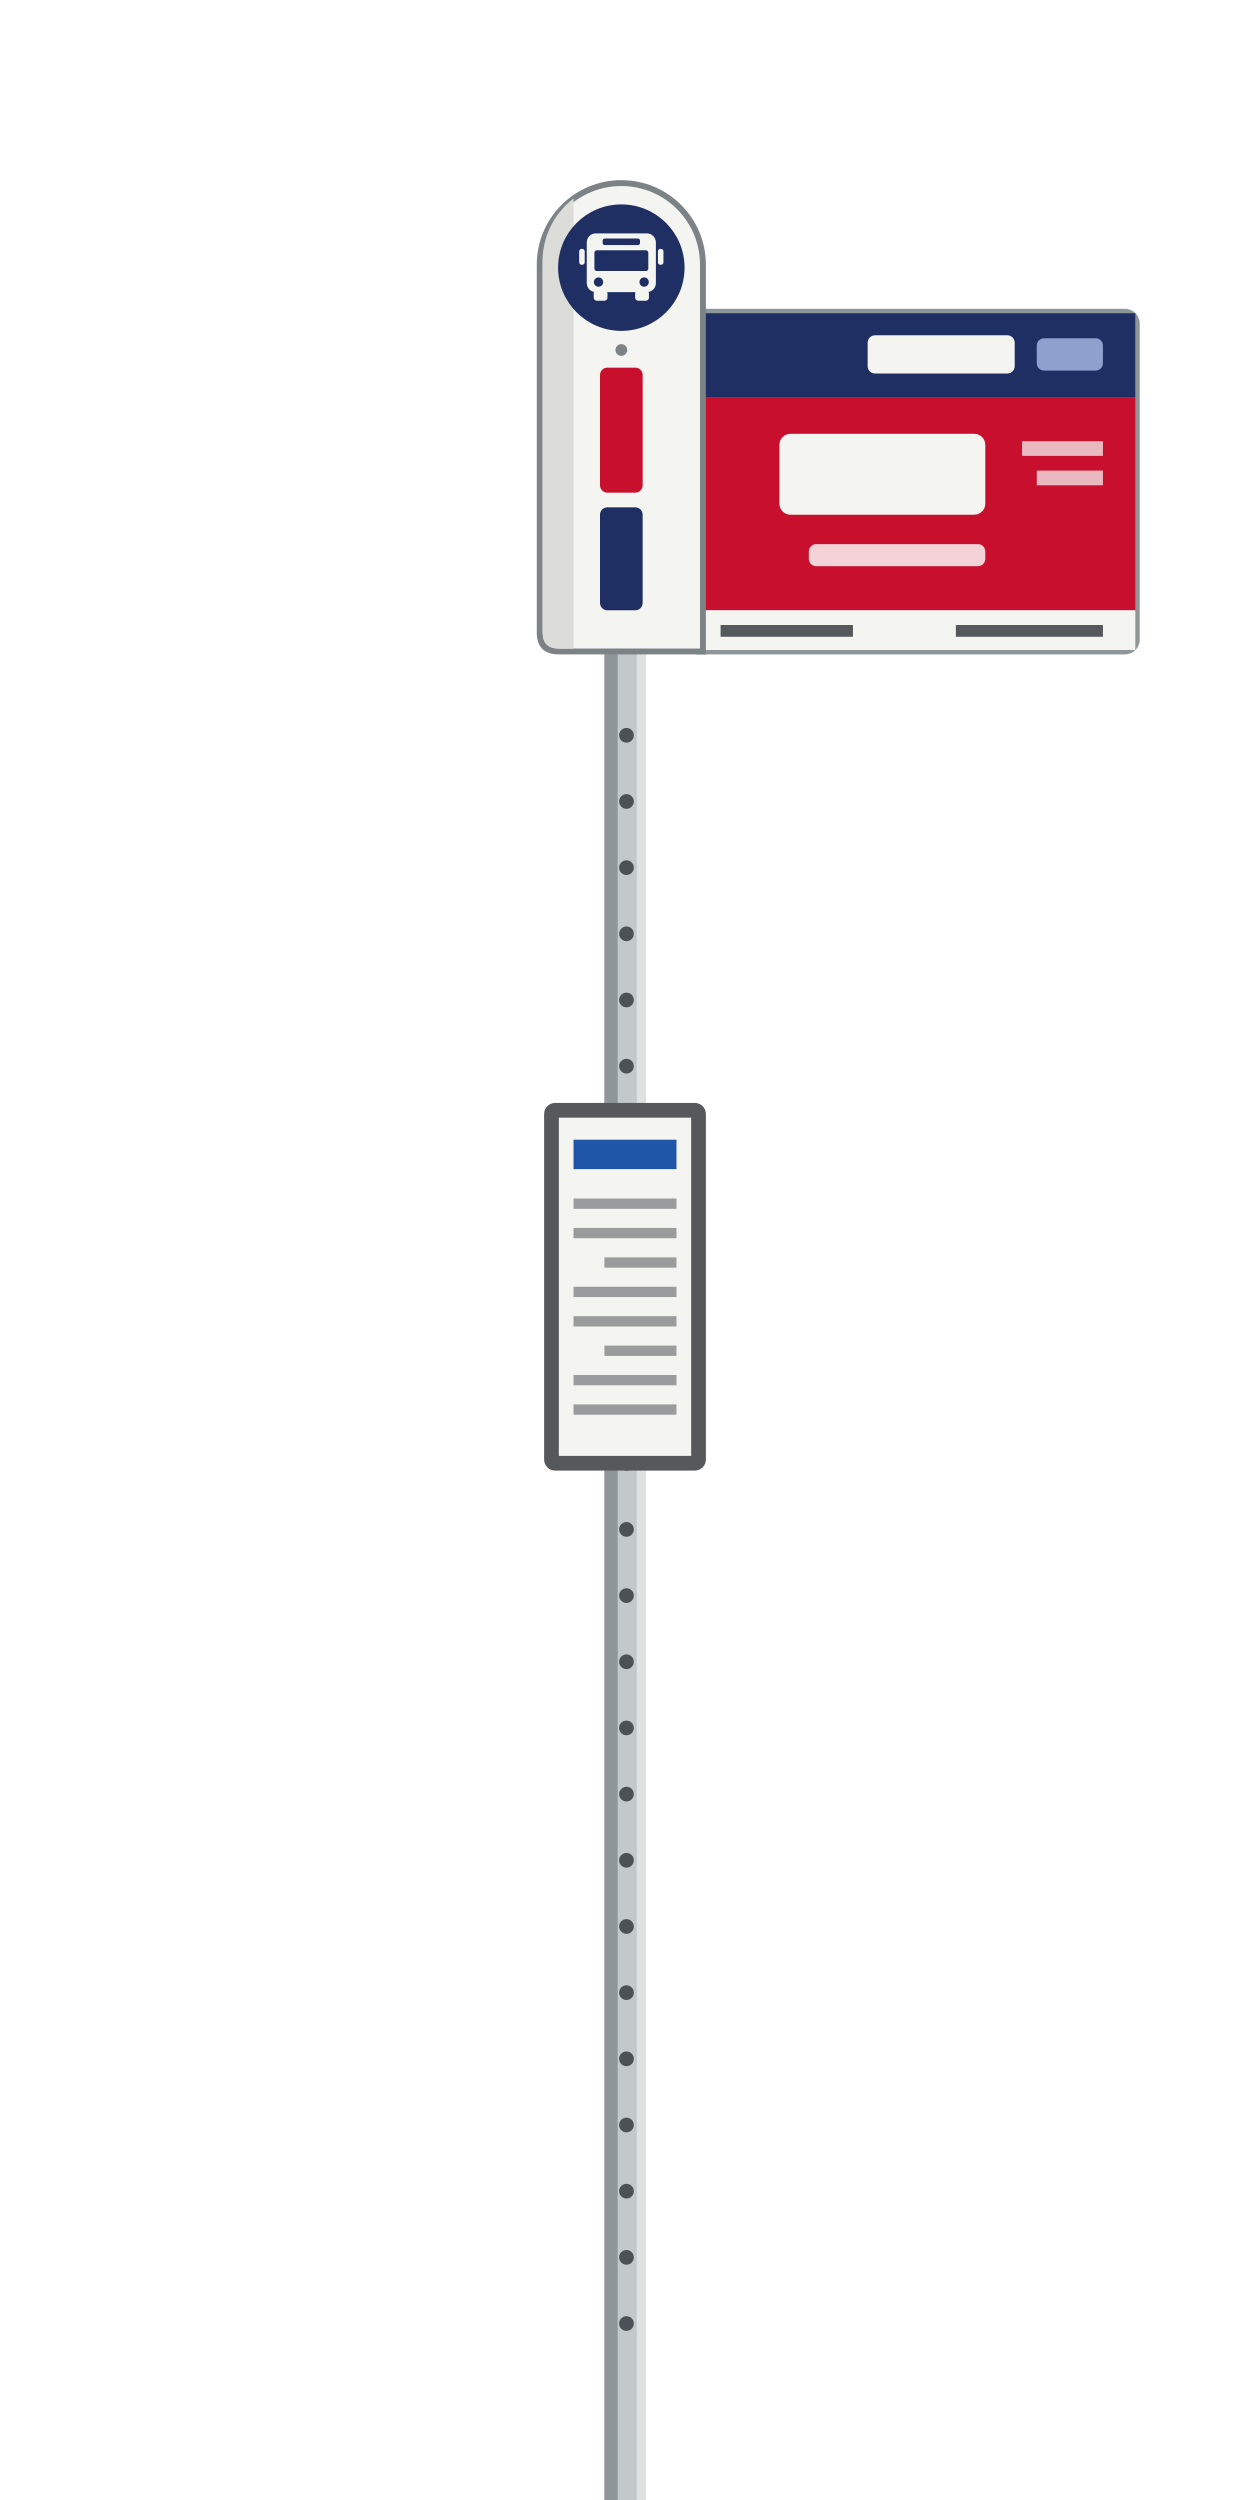
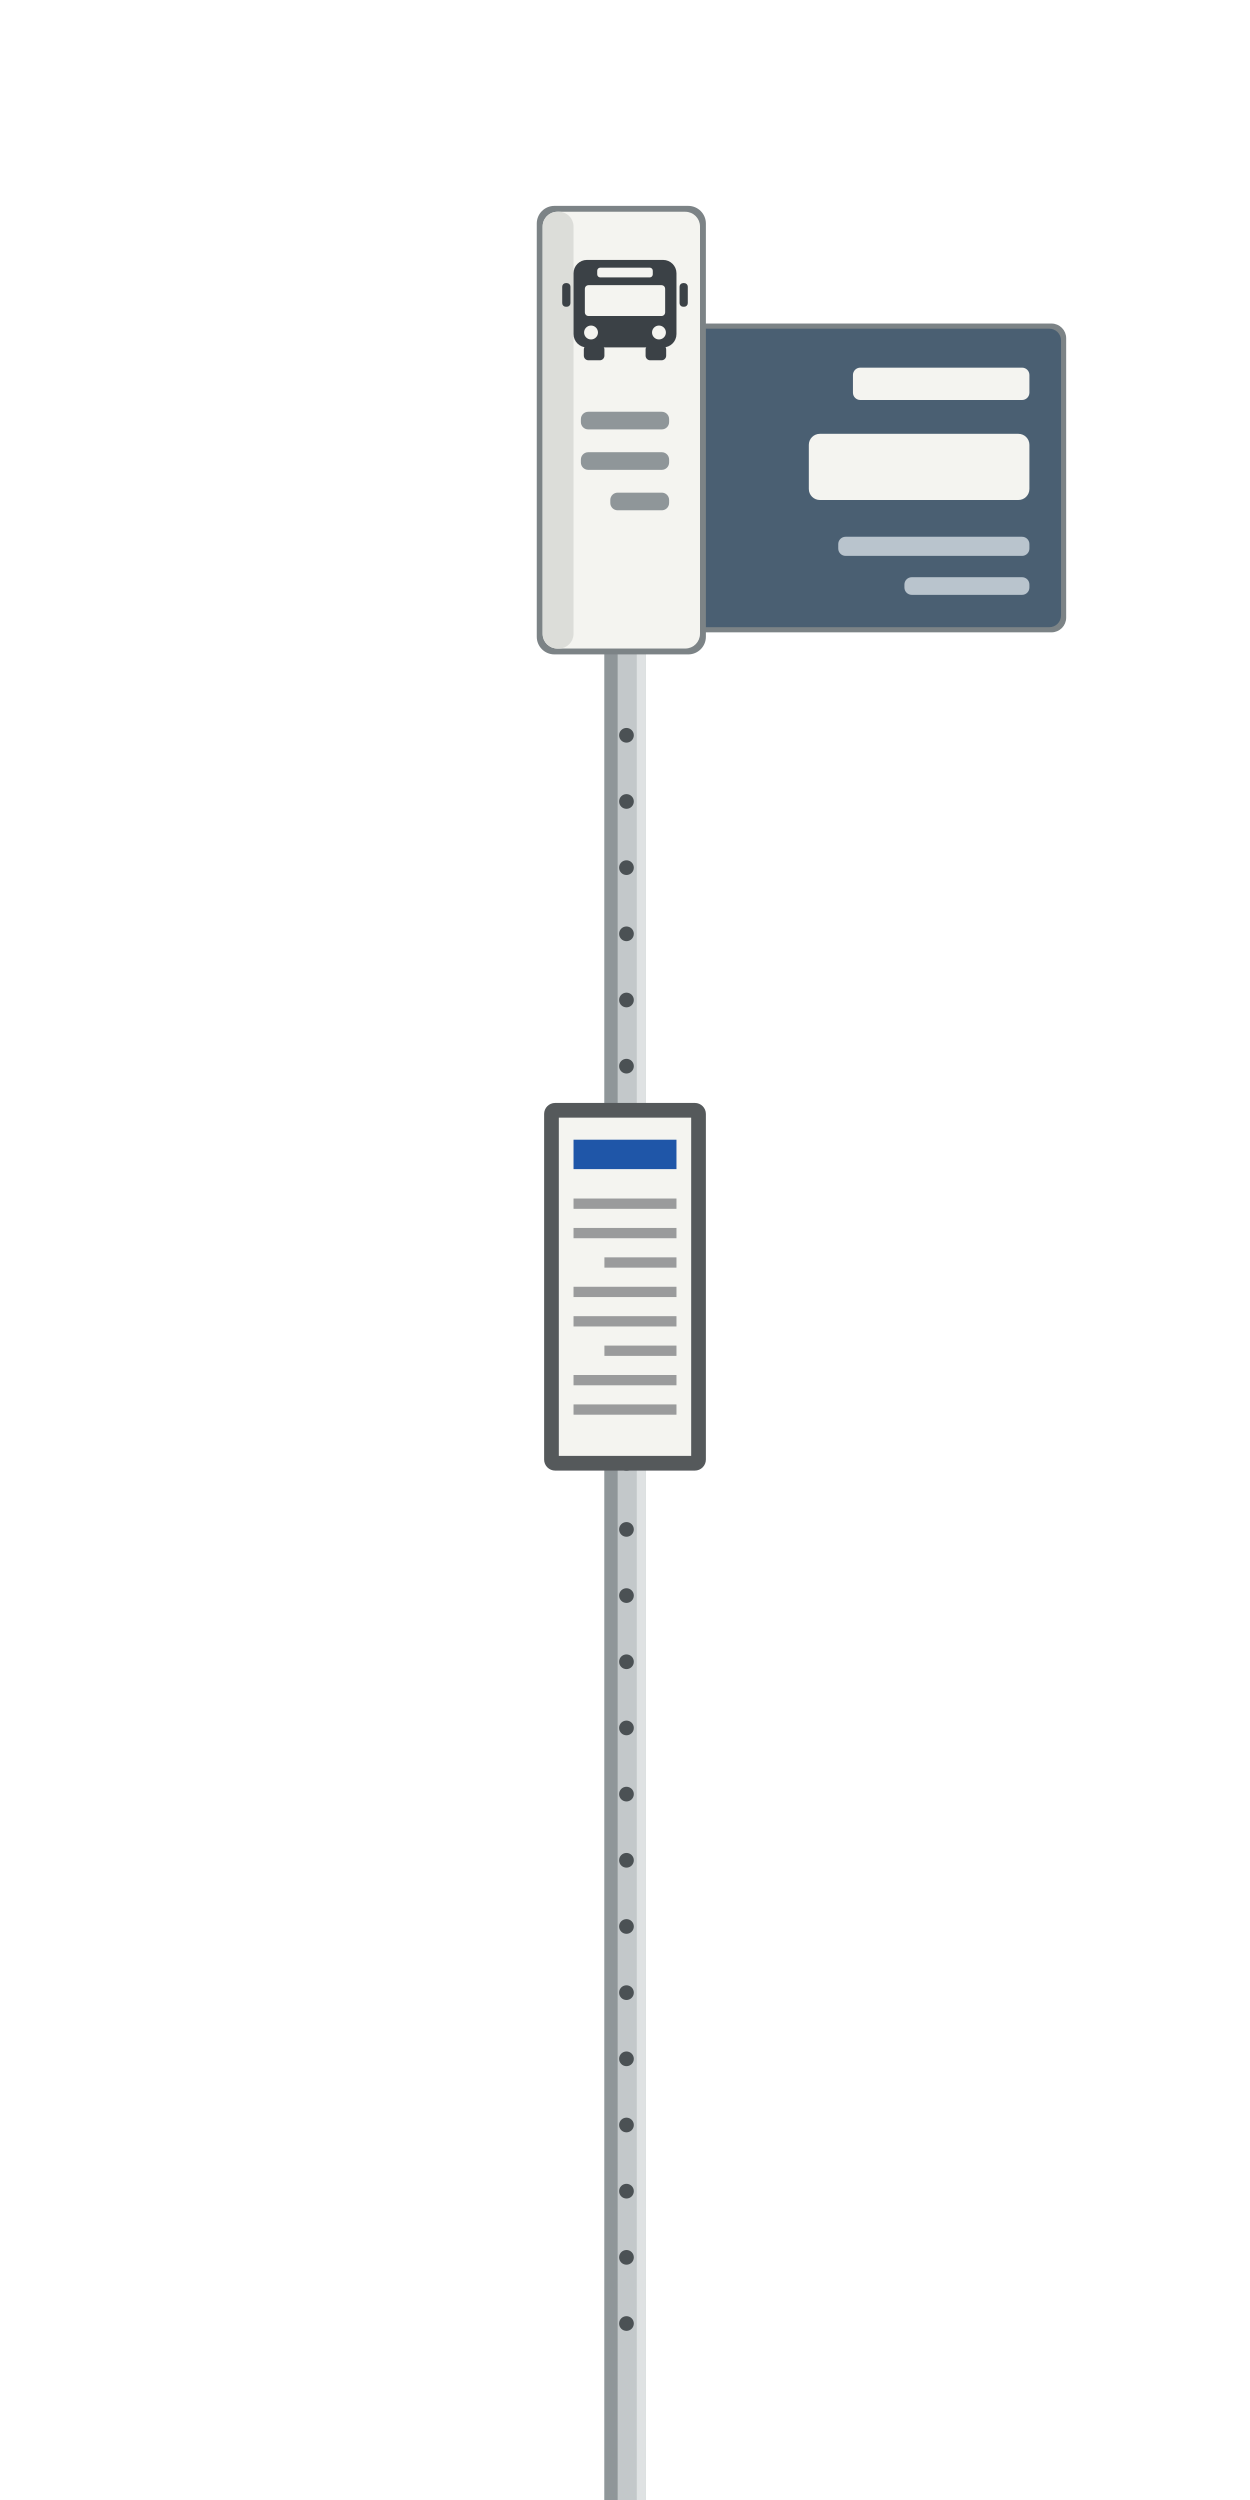
<svg xmlns="http://www.w3.org/2000/svg" viewBox="0 0 170 340">
  <g transform="matrix(-1 0 0 1 170 0)">
    <rect x="82.2" y="44" width="5.6" height="296" fill="#c3c8ca" />
    <rect x="86" y="44" width="1.8" height="296" fill="#8f9699" />
    <rect x="82.2" y="44" width="1.2" height="296" fill="#dfe2e3" />
    <circle cx="84.8" cy="100" r="1" fill="#4b5154" />
    <circle cx="84.8" cy="109" r="1" fill="#4b5154" />
    <circle cx="84.8" cy="118" r="1" fill="#4b5154" />
    <circle cx="84.8" cy="127" r="1" fill="#4b5154" />
    <circle cx="84.8" cy="136" r="1" fill="#4b5154" />
    <circle cx="84.8" cy="145" r="1" fill="#4b5154" />
    <circle cx="84.8" cy="154" r="1" fill="#4b5154" />
    <circle cx="84.8" cy="163" r="1" fill="#4b5154" />
    <circle cx="84.8" cy="172" r="1" fill="#4b5154" />
    <circle cx="84.8" cy="181" r="1" fill="#4b5154" />
    <circle cx="84.8" cy="190" r="1" fill="#4b5154" />
    <circle cx="84.8" cy="199" r="1" fill="#4b5154" />
    <circle cx="84.8" cy="208" r="1" fill="#4b5154" />
    <circle cx="84.8" cy="217" r="1" fill="#4b5154" />
    <circle cx="84.8" cy="226" r="1" fill="#4b5154" />
    <circle cx="84.8" cy="235" r="1" fill="#4b5154" />
    <circle cx="84.8" cy="244" r="1" fill="#4b5154" />
    <circle cx="84.8" cy="253" r="1" fill="#4b5154" />
    <circle cx="84.8" cy="262" r="1" fill="#4b5154" />
    <circle cx="84.8" cy="271" r="1" fill="#4b5154" />
    <circle cx="84.8" cy="280" r="1" fill="#4b5154" />
    <circle cx="84.8" cy="289" r="1" fill="#4b5154" />
    <circle cx="84.8" cy="298" r="1" fill="#4b5154" />
    <circle cx="84.8" cy="307" r="1" fill="#4b5154" />
    <circle cx="84.8" cy="316" r="1" fill="#4b5154" />
-     <rect x="15" y="42" width="62" height="47" rx="2" fill="#8f9699" />
-     <rect x="15.6" y="42.6" width="62" height="11.4" fill="#1f2f63" />
-     <rect x="15.6" y="54" width="62" height="29" fill="#c8102e" />
-     <rect x="15.6" y="83" width="62" height="5.4" fill="#f4f4f0" />
-     <rect x="20" y="46" width="9" height="4.4" rx="1" fill="#8fa0cf" />
-     <rect x="32" y="45.6" width="20" height="5.2" rx="1" fill="#f4f4f0" />
-     <rect x="36" y="59" width="28" height="11" rx="1.5" fill="#f4f4f0" />
-     <rect x="20" y="60" width="11" height="2" fill="#eab9c0" />
-     <rect x="20" y="64" width="9" height="2" fill="#eab9c0" />
-     <rect x="36" y="74" width="24" height="3" rx="1" fill="#f3d3d8" />
-     <rect x="20" y="85" width="20" height="1.6" fill="#55595b" />
-     <rect x="54" y="85" width="18" height="1.6" fill="#55595b" />
-     <path d="M74 89 V36 A11.5 11.5 0 0 1 97 36 V86 Q97 89 94 89 Z" fill="#7c8386" />
-     <path d="M74.8 88.2 V36 A10.7 10.7 0 0 1 96.2 36 V86 Q96.2 88.2 94 88.2 Z" fill="#f4f4f0" />
-     <path d="M92 27 A10.7 10.7 0 0 1 96.2 36 V86 Q96.2 88.2 94 88.2 H92 Z" fill="#dcddd9" />
-     <circle cx="85.5" cy="36.4" r="8.6" fill="#1f2f63" />
-     <rect x="80.8" y="31.74" width="9.4" height="7.99" rx="1.222" fill="#f4f4f0" />
-     <rect x="81.83" y="34.04" width="7.33" height="2.82" rx="0.329" fill="#1f2f63" />
-     <rect x="82.96" y="32.44" width="5.08" height="0.89" rx="0.282" fill="#1f2f63" />
-     <circle cx="82.398" cy="38.362" r="0.635" fill="#1f2f63" />
-     <circle cx="88.602" cy="38.362" r="0.635" fill="#1f2f63" />
-     <rect x="81.74" y="39.49" width="1.88" height="1.41" rx="0.423" fill="#f4f4f0" />
-     <rect x="87.38" y="39.49" width="1.88" height="1.41" rx="0.423" fill="#f4f4f0" />
-     <rect x="79.77" y="33.85" width="0.75" height="2.16" rx="0.329" fill="#f4f4f0" />
-     <rect x="90.48" y="33.85" width="0.75" height="2.16" rx="0.329" fill="#f4f4f0" />
-     <rect x="82.6" y="50" width="5.8" height="17" rx="1" fill="#c8102e" />
-     <rect x="82.6" y="69" width="5.8" height="14" rx="1" fill="#1f2f63" />
-     <circle cx="85.5" cy="47.6" r="0.8" fill="#7c8386" />
+     <rect x="25" y="44" width="52" height="42" rx="2" fill="#7c8386" />
+     <rect x="25.7" y="44.7" width="51" height="40.6" rx="1.6" fill="#4a5f72" />
+     <rect x="30" y="50" width="24" height="4.4" rx="1" fill="#f4f4f0" />
+     <rect x="30" y="59" width="30" height="9" rx="1.5" fill="#f4f4f0" />
+     <rect x="30" y="73" width="26" height="2.6" rx="1" fill="#b9c4cd" />
+     <rect x="30" y="78.5" width="17" height="2.4" rx="1" fill="#b9c4cd" />
+     <rect x="74" y="28" width="23" height="61" rx="2.4" fill="#7c8386" />
+     <rect x="74.8" y="28.8" width="21.4" height="59.4" rx="2" fill="#f4f4f0" />
+     <rect x="92" y="28.8" width="4.2" height="59.4" rx="2" fill="#dcddd9" />
+     <rect x="78" y="35.35" width="14" height="11.9" rx="1.82" fill="#3b4146" />
+     <rect x="79.54" y="38.78" width="10.92" height="4.2" rx="0.49" fill="#f4f4f0" />
+     <rect x="81.22" y="36.4" width="7.56" height="1.33" rx="0.42" fill="#f4f4f0" />
+     <circle cx="80.38" cy="45.22" r="0.945" fill="#f4f4f0" />
+     <circle cx="89.62" cy="45.22" r="0.945" fill="#f4f4f0" />
+     <rect x="79.4" y="46.9" width="2.8" height="2.1" rx="0.63" fill="#3b4146" />
+     <rect x="87.8" y="46.9" width="2.8" height="2.1" rx="0.63" fill="#3b4146" />
+     <rect x="76.46" y="38.5" width="1.12" height="3.22" rx="0.49" fill="#3b4146" />
+     <rect x="92.42" y="38.5" width="1.12" height="3.22" rx="0.49" fill="#3b4146" />
+     <rect x="79" y="56" width="12" height="2.4" rx="1" fill="#8f9699" />
+     <rect x="79" y="61.5" width="12" height="2.4" rx="1" fill="#8f9699" />
+     <rect x="79" y="67" width="8" height="2.4" rx="1" fill="#8f9699" />
    <rect x="74" y="150" width="22" height="50" rx="1.5" fill="#55595b" />
    <rect x="76" y="152" width="18" height="46" fill="#f4f4f0" />
    <rect x="78" y="155" width="14" height="4" fill="#1f56a8" />
    <rect x="78" y="163" width="14" height="1.4" fill="#9a9b9c" />
    <rect x="78" y="167" width="14" height="1.4" fill="#9a9b9c" />
    <rect x="78" y="171" width="9.8" height="1.4" fill="#9a9b9c" />
    <rect x="78" y="175" width="14" height="1.4" fill="#9a9b9c" />
    <rect x="78" y="179" width="14" height="1.4" fill="#9a9b9c" />
    <rect x="78" y="183" width="9.8" height="1.4" fill="#9a9b9c" />
    <rect x="78" y="187" width="14" height="1.4" fill="#9a9b9c" />
    <rect x="78" y="191" width="14" height="1.4" fill="#9a9b9c" />
  </g>
</svg>
